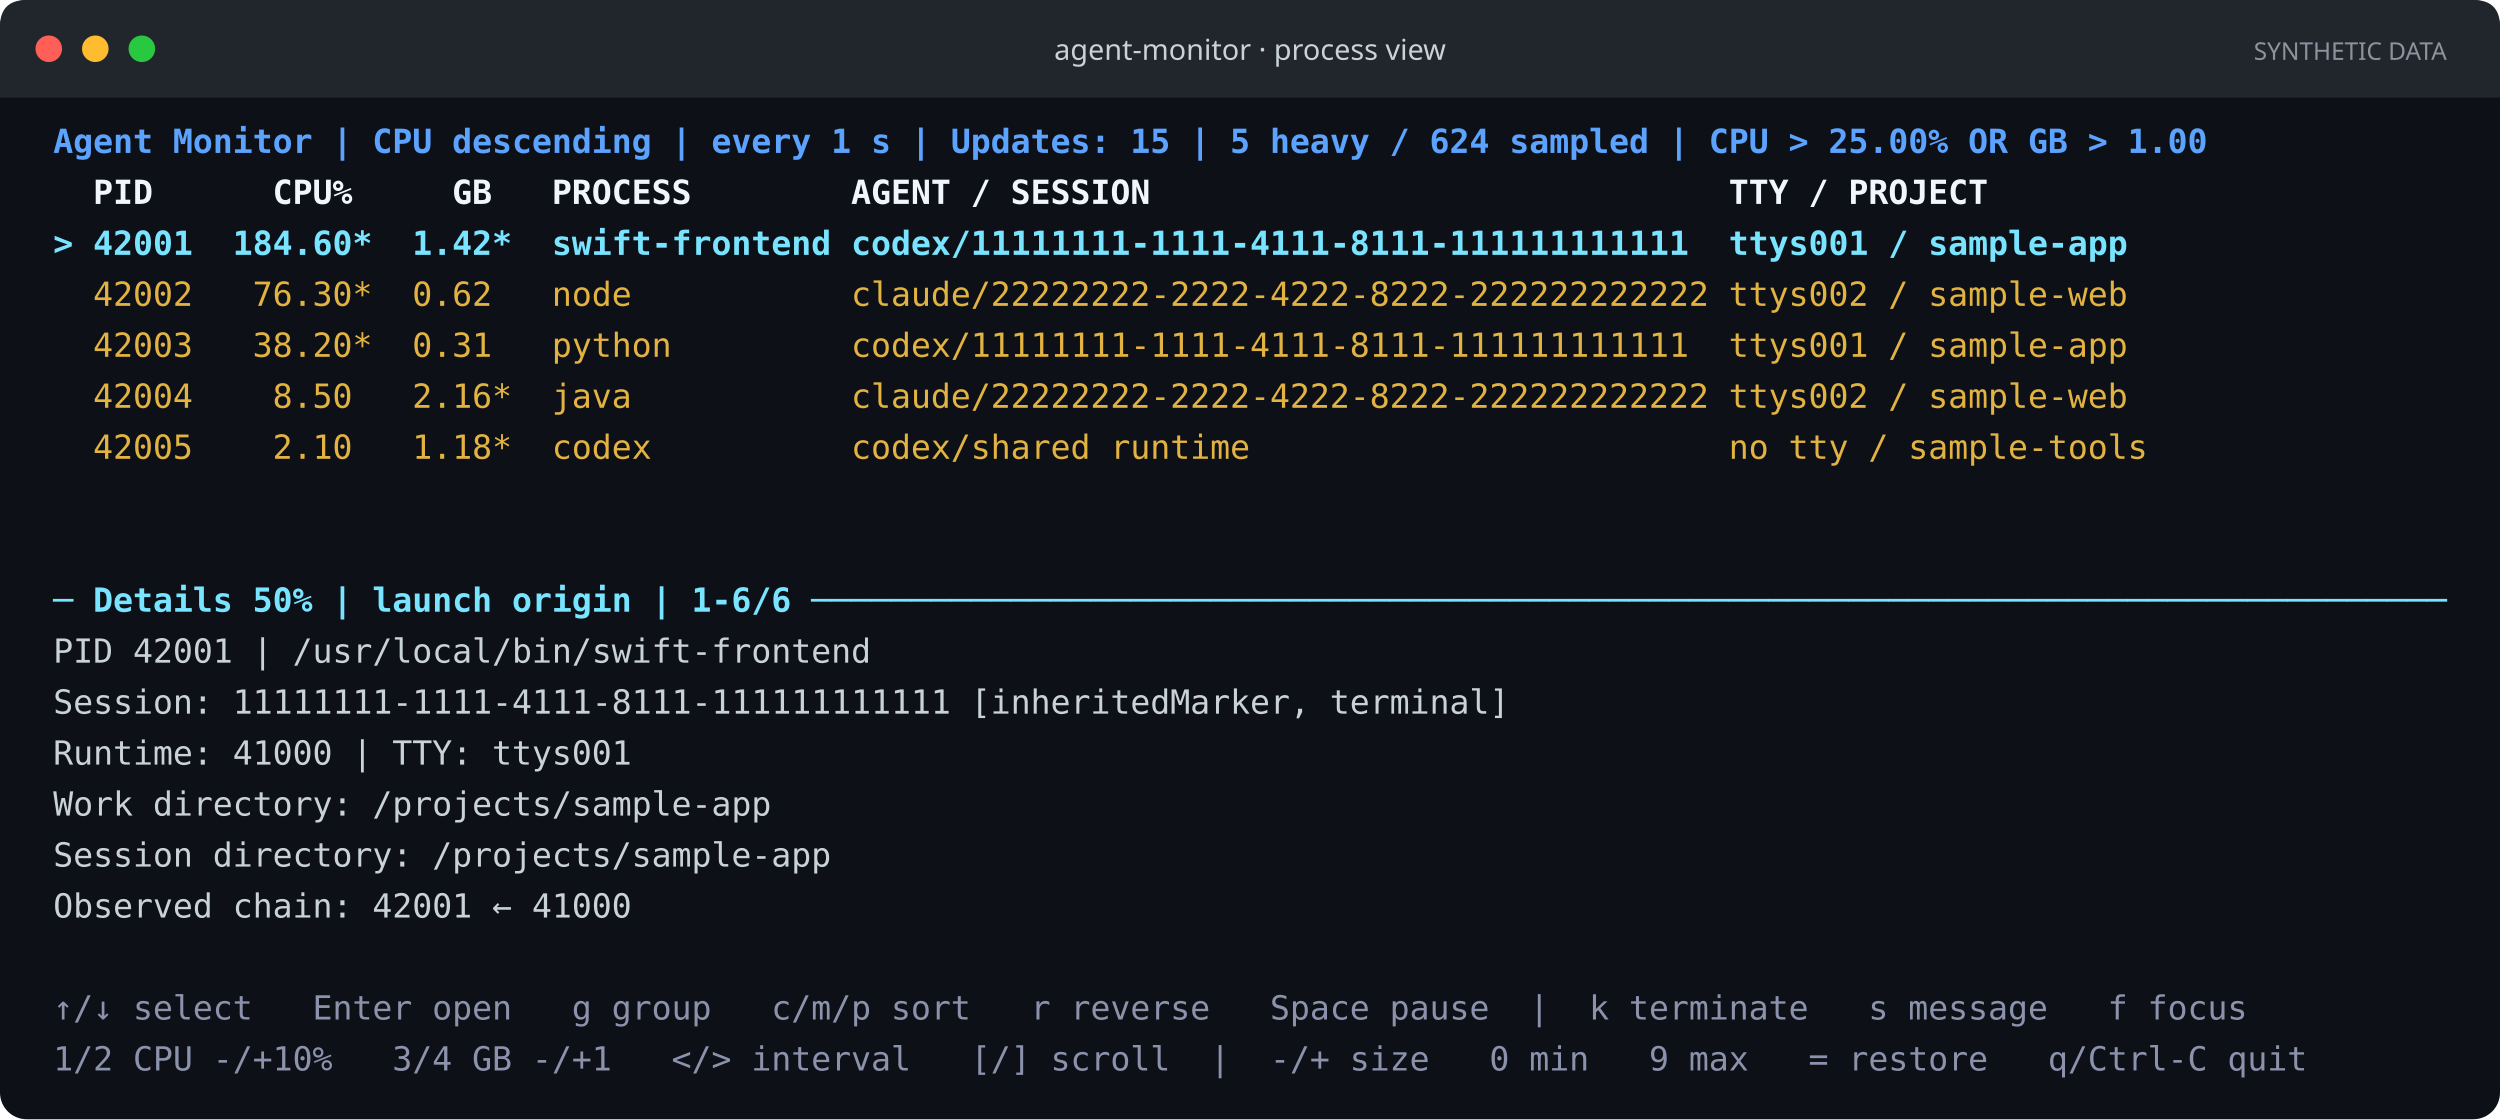
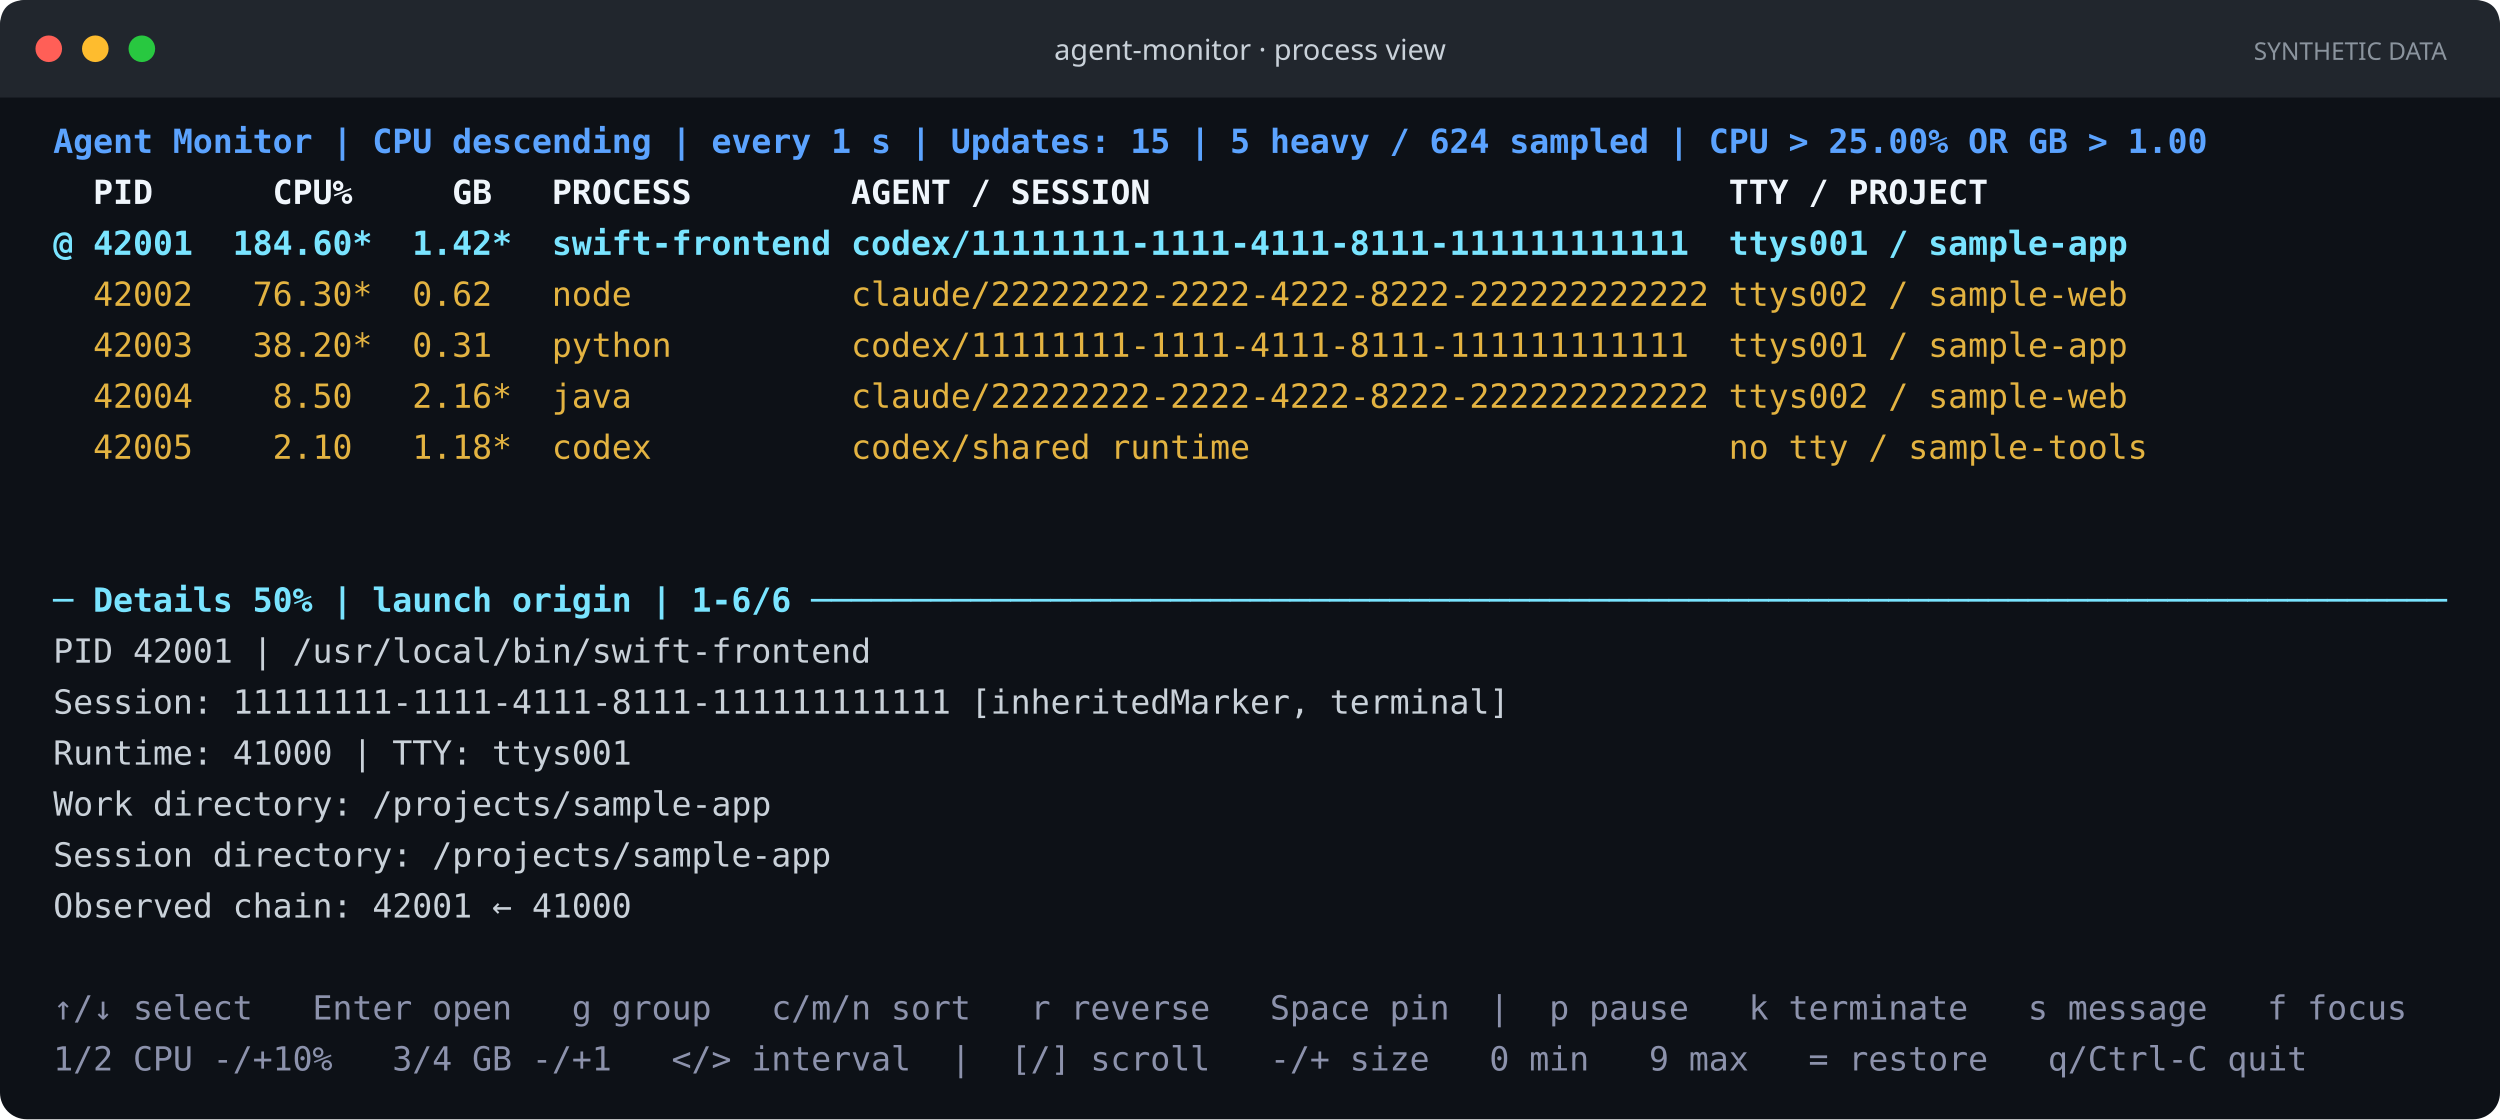
<svg xmlns="http://www.w3.org/2000/svg" width="1128" height="505" viewBox="0 0 1128 505" role="img" aria-labelledby="title description">
  <rect width="1128" height="505" rx="12" fill="#0d1117" />
  <path d="M12 0H1116Q1128 0 1128 12V44H0V12Q0 0 12 0Z" fill="#21262d" />
  <circle cx="22" cy="22" r="6" fill="#ff5f57" />
  <circle cx="43" cy="22" r="6" fill="#febc2e" />
  <circle cx="64" cy="22" r="6" fill="#28c840" />
  <text x="564" y="27" text-anchor="middle" fill="#c9d1d9" font-family="sans-serif" font-size="13">agent-monitor · process view</text>
  <text x="1104" y="27" text-anchor="end" fill="#8b949e" font-family="sans-serif" font-size="11">SYNTHETIC DATA</text>
  <g font-family="Menlo, DejaVu Sans Mono, monospace" font-size="15">
    <text y="69" fill="#5ba3ff" font-weight="bold" aria-label="Agent Monitor | CPU descending | every 1 s | Updates: 15 | 5 heavy / 624 sampled | CPU &gt; 25.00% OR GB &gt; 1.00">
      <tspan x="24">A</tspan>
      <tspan x="33">g</tspan>
      <tspan x="42">e</tspan>
      <tspan x="51">n</tspan>
      <tspan x="60">t</tspan>
      <tspan x="78">M</tspan>
      <tspan x="87">o</tspan>
      <tspan x="96">n</tspan>
      <tspan x="105">i</tspan>
      <tspan x="114">t</tspan>
      <tspan x="123">o</tspan>
      <tspan x="132">r</tspan>
      <tspan x="150">|</tspan>
      <tspan x="168">C</tspan>
      <tspan x="177">P</tspan>
      <tspan x="186">U</tspan>
      <tspan x="204">d</tspan>
      <tspan x="213">e</tspan>
      <tspan x="222">s</tspan>
      <tspan x="231">c</tspan>
      <tspan x="240">e</tspan>
      <tspan x="249">n</tspan>
      <tspan x="258">d</tspan>
      <tspan x="267">i</tspan>
      <tspan x="276">n</tspan>
      <tspan x="285">g</tspan>
      <tspan x="303">|</tspan>
      <tspan x="321">e</tspan>
      <tspan x="330">v</tspan>
      <tspan x="339">e</tspan>
      <tspan x="348">r</tspan>
      <tspan x="357">y</tspan>
      <tspan x="375">1</tspan>
      <tspan x="393">s</tspan>
      <tspan x="411">|</tspan>
      <tspan x="429">U</tspan>
      <tspan x="438">p</tspan>
      <tspan x="447">d</tspan>
      <tspan x="456">a</tspan>
      <tspan x="465">t</tspan>
      <tspan x="474">e</tspan>
      <tspan x="483">s</tspan>
      <tspan x="492">:</tspan>
      <tspan x="510">1</tspan>
      <tspan x="519">5</tspan>
      <tspan x="537">|</tspan>
      <tspan x="555">5</tspan>
      <tspan x="573">h</tspan>
      <tspan x="582">e</tspan>
      <tspan x="591">a</tspan>
      <tspan x="600">v</tspan>
      <tspan x="609">y</tspan>
      <tspan x="627">/</tspan>
      <tspan x="645">6</tspan>
      <tspan x="654">2</tspan>
      <tspan x="663">4</tspan>
      <tspan x="681">s</tspan>
      <tspan x="690">a</tspan>
      <tspan x="699">m</tspan>
      <tspan x="708">p</tspan>
      <tspan x="717">l</tspan>
      <tspan x="726">e</tspan>
      <tspan x="735">d</tspan>
      <tspan x="753">|</tspan>
      <tspan x="771">C</tspan>
      <tspan x="780">P</tspan>
      <tspan x="789">U</tspan>
      <tspan x="807">&gt;</tspan>
      <tspan x="825">2</tspan>
      <tspan x="834">5</tspan>
      <tspan x="843">.</tspan>
      <tspan x="852">0</tspan>
      <tspan x="861">0</tspan>
      <tspan x="870">%</tspan>
      <tspan x="888">O</tspan>
      <tspan x="897">R</tspan>
      <tspan x="915">G</tspan>
      <tspan x="924">B</tspan>
      <tspan x="942">&gt;</tspan>
      <tspan x="960">1</tspan>
      <tspan x="969">.</tspan>
      <tspan x="978">0</tspan>
      <tspan x="987">0</tspan>
    </text>
    <text y="92" fill="#f0f6fc" font-weight="bold" aria-label="  PID      CPU%     GB   PROCESS        AGENT / SESSION                             TTY / PROJECT">
      <tspan x="42">P</tspan>
      <tspan x="51">I</tspan>
      <tspan x="60">D</tspan>
      <tspan x="123">C</tspan>
      <tspan x="132">P</tspan>
      <tspan x="141">U</tspan>
      <tspan x="150">%</tspan>
      <tspan x="204">G</tspan>
      <tspan x="213">B</tspan>
      <tspan x="249">P</tspan>
      <tspan x="258">R</tspan>
      <tspan x="267">O</tspan>
      <tspan x="276">C</tspan>
      <tspan x="285">E</tspan>
      <tspan x="294">S</tspan>
      <tspan x="303">S</tspan>
      <tspan x="384">A</tspan>
      <tspan x="393">G</tspan>
      <tspan x="402">E</tspan>
      <tspan x="411">N</tspan>
      <tspan x="420">T</tspan>
      <tspan x="438">/</tspan>
      <tspan x="456">S</tspan>
      <tspan x="465">E</tspan>
      <tspan x="474">S</tspan>
      <tspan x="483">S</tspan>
      <tspan x="492">I</tspan>
      <tspan x="501">O</tspan>
      <tspan x="510">N</tspan>
      <tspan x="780">T</tspan>
      <tspan x="789">T</tspan>
      <tspan x="798">Y</tspan>
      <tspan x="816">/</tspan>
      <tspan x="834">P</tspan>
      <tspan x="843">R</tspan>
      <tspan x="852">O</tspan>
      <tspan x="861">J</tspan>
      <tspan x="870">E</tspan>
      <tspan x="879">C</tspan>
      <tspan x="888">T</tspan>
    </text>
-     <text y="115" fill="#79e4ff" font-weight="bold" aria-label="&gt; 42001  184.60*  1.42*  swift-frontend codex/11111111-1111-4111-8111-111111111111  ttys001 / sample-app">
-       <tspan x="24">&gt;</tspan>
+     <text y="115" fill="#79e4ff" font-weight="bold" aria-label="@ 42001  184.60*  1.42*  swift-frontend codex/11111111-1111-4111-8111-111111111111  ttys001 / sample-app">
+       <tspan x="24">@</tspan>
      <tspan x="42">4</tspan>
      <tspan x="51">2</tspan>
      <tspan x="60">0</tspan>
      <tspan x="69">0</tspan>
      <tspan x="78">1</tspan>
      <tspan x="105">1</tspan>
      <tspan x="114">8</tspan>
      <tspan x="123">4</tspan>
      <tspan x="132">.</tspan>
      <tspan x="141">6</tspan>
      <tspan x="150">0</tspan>
      <tspan x="159">*</tspan>
      <tspan x="186">1</tspan>
      <tspan x="195">.</tspan>
      <tspan x="204">4</tspan>
      <tspan x="213">2</tspan>
      <tspan x="222">*</tspan>
      <tspan x="249">s</tspan>
      <tspan x="258">w</tspan>
      <tspan x="267">i</tspan>
      <tspan x="276">f</tspan>
      <tspan x="285">t</tspan>
      <tspan x="294">-</tspan>
      <tspan x="303">f</tspan>
      <tspan x="312">r</tspan>
      <tspan x="321">o</tspan>
      <tspan x="330">n</tspan>
      <tspan x="339">t</tspan>
      <tspan x="348">e</tspan>
      <tspan x="357">n</tspan>
      <tspan x="366">d</tspan>
      <tspan x="384">c</tspan>
      <tspan x="393">o</tspan>
      <tspan x="402">d</tspan>
      <tspan x="411">e</tspan>
      <tspan x="420">x</tspan>
      <tspan x="429">/</tspan>
      <tspan x="438">1</tspan>
      <tspan x="447">1</tspan>
      <tspan x="456">1</tspan>
      <tspan x="465">1</tspan>
      <tspan x="474">1</tspan>
      <tspan x="483">1</tspan>
      <tspan x="492">1</tspan>
      <tspan x="501">1</tspan>
      <tspan x="510">-</tspan>
      <tspan x="519">1</tspan>
      <tspan x="528">1</tspan>
      <tspan x="537">1</tspan>
      <tspan x="546">1</tspan>
      <tspan x="555">-</tspan>
      <tspan x="564">4</tspan>
      <tspan x="573">1</tspan>
      <tspan x="582">1</tspan>
      <tspan x="591">1</tspan>
      <tspan x="600">-</tspan>
      <tspan x="609">8</tspan>
      <tspan x="618">1</tspan>
      <tspan x="627">1</tspan>
      <tspan x="636">1</tspan>
      <tspan x="645">-</tspan>
      <tspan x="654">1</tspan>
      <tspan x="663">1</tspan>
      <tspan x="672">1</tspan>
      <tspan x="681">1</tspan>
      <tspan x="690">1</tspan>
      <tspan x="699">1</tspan>
      <tspan x="708">1</tspan>
      <tspan x="717">1</tspan>
      <tspan x="726">1</tspan>
      <tspan x="735">1</tspan>
      <tspan x="744">1</tspan>
      <tspan x="753">1</tspan>
      <tspan x="780">t</tspan>
      <tspan x="789">t</tspan>
      <tspan x="798">y</tspan>
      <tspan x="807">s</tspan>
      <tspan x="816">0</tspan>
      <tspan x="825">0</tspan>
      <tspan x="834">1</tspan>
      <tspan x="852">/</tspan>
      <tspan x="870">s</tspan>
      <tspan x="879">a</tspan>
      <tspan x="888">m</tspan>
      <tspan x="897">p</tspan>
      <tspan x="906">l</tspan>
      <tspan x="915">e</tspan>
      <tspan x="924">-</tspan>
      <tspan x="933">a</tspan>
      <tspan x="942">p</tspan>
      <tspan x="951">p</tspan>
    </text>
    <text y="138" fill="#e3b341" font-weight="normal" aria-label="  42002   76.30*  0.62   node           claude/22222222-2222-4222-8222-222222222222 ttys002 / sample-web">
      <tspan x="42">4</tspan>
      <tspan x="51">2</tspan>
      <tspan x="60">0</tspan>
      <tspan x="69">0</tspan>
      <tspan x="78">2</tspan>
      <tspan x="114">7</tspan>
      <tspan x="123">6</tspan>
      <tspan x="132">.</tspan>
      <tspan x="141">3</tspan>
      <tspan x="150">0</tspan>
      <tspan x="159">*</tspan>
      <tspan x="186">0</tspan>
      <tspan x="195">.</tspan>
      <tspan x="204">6</tspan>
      <tspan x="213">2</tspan>
      <tspan x="249">n</tspan>
      <tspan x="258">o</tspan>
      <tspan x="267">d</tspan>
      <tspan x="276">e</tspan>
      <tspan x="384">c</tspan>
      <tspan x="393">l</tspan>
      <tspan x="402">a</tspan>
      <tspan x="411">u</tspan>
      <tspan x="420">d</tspan>
      <tspan x="429">e</tspan>
      <tspan x="438">/</tspan>
      <tspan x="447">2</tspan>
      <tspan x="456">2</tspan>
      <tspan x="465">2</tspan>
      <tspan x="474">2</tspan>
      <tspan x="483">2</tspan>
      <tspan x="492">2</tspan>
      <tspan x="501">2</tspan>
      <tspan x="510">2</tspan>
      <tspan x="519">-</tspan>
      <tspan x="528">2</tspan>
      <tspan x="537">2</tspan>
      <tspan x="546">2</tspan>
      <tspan x="555">2</tspan>
      <tspan x="564">-</tspan>
      <tspan x="573">4</tspan>
      <tspan x="582">2</tspan>
      <tspan x="591">2</tspan>
      <tspan x="600">2</tspan>
      <tspan x="609">-</tspan>
      <tspan x="618">8</tspan>
      <tspan x="627">2</tspan>
      <tspan x="636">2</tspan>
      <tspan x="645">2</tspan>
      <tspan x="654">-</tspan>
      <tspan x="663">2</tspan>
      <tspan x="672">2</tspan>
      <tspan x="681">2</tspan>
      <tspan x="690">2</tspan>
      <tspan x="699">2</tspan>
      <tspan x="708">2</tspan>
      <tspan x="717">2</tspan>
      <tspan x="726">2</tspan>
      <tspan x="735">2</tspan>
      <tspan x="744">2</tspan>
      <tspan x="753">2</tspan>
      <tspan x="762">2</tspan>
      <tspan x="780">t</tspan>
      <tspan x="789">t</tspan>
      <tspan x="798">y</tspan>
      <tspan x="807">s</tspan>
      <tspan x="816">0</tspan>
      <tspan x="825">0</tspan>
      <tspan x="834">2</tspan>
      <tspan x="852">/</tspan>
      <tspan x="870">s</tspan>
      <tspan x="879">a</tspan>
      <tspan x="888">m</tspan>
      <tspan x="897">p</tspan>
      <tspan x="906">l</tspan>
      <tspan x="915">e</tspan>
      <tspan x="924">-</tspan>
      <tspan x="933">w</tspan>
      <tspan x="942">e</tspan>
      <tspan x="951">b</tspan>
    </text>
    <text y="161" fill="#e3b341" font-weight="normal" aria-label="  42003   38.20*  0.31   python         codex/11111111-1111-4111-8111-111111111111  ttys001 / sample-app">
      <tspan x="42">4</tspan>
      <tspan x="51">2</tspan>
      <tspan x="60">0</tspan>
      <tspan x="69">0</tspan>
      <tspan x="78">3</tspan>
      <tspan x="114">3</tspan>
      <tspan x="123">8</tspan>
      <tspan x="132">.</tspan>
      <tspan x="141">2</tspan>
      <tspan x="150">0</tspan>
      <tspan x="159">*</tspan>
      <tspan x="186">0</tspan>
      <tspan x="195">.</tspan>
      <tspan x="204">3</tspan>
      <tspan x="213">1</tspan>
      <tspan x="249">p</tspan>
      <tspan x="258">y</tspan>
      <tspan x="267">t</tspan>
      <tspan x="276">h</tspan>
      <tspan x="285">o</tspan>
      <tspan x="294">n</tspan>
      <tspan x="384">c</tspan>
      <tspan x="393">o</tspan>
      <tspan x="402">d</tspan>
      <tspan x="411">e</tspan>
      <tspan x="420">x</tspan>
      <tspan x="429">/</tspan>
      <tspan x="438">1</tspan>
      <tspan x="447">1</tspan>
      <tspan x="456">1</tspan>
      <tspan x="465">1</tspan>
      <tspan x="474">1</tspan>
      <tspan x="483">1</tspan>
      <tspan x="492">1</tspan>
      <tspan x="501">1</tspan>
      <tspan x="510">-</tspan>
      <tspan x="519">1</tspan>
      <tspan x="528">1</tspan>
      <tspan x="537">1</tspan>
      <tspan x="546">1</tspan>
      <tspan x="555">-</tspan>
      <tspan x="564">4</tspan>
      <tspan x="573">1</tspan>
      <tspan x="582">1</tspan>
      <tspan x="591">1</tspan>
      <tspan x="600">-</tspan>
      <tspan x="609">8</tspan>
      <tspan x="618">1</tspan>
      <tspan x="627">1</tspan>
      <tspan x="636">1</tspan>
      <tspan x="645">-</tspan>
      <tspan x="654">1</tspan>
      <tspan x="663">1</tspan>
      <tspan x="672">1</tspan>
      <tspan x="681">1</tspan>
      <tspan x="690">1</tspan>
      <tspan x="699">1</tspan>
      <tspan x="708">1</tspan>
      <tspan x="717">1</tspan>
      <tspan x="726">1</tspan>
      <tspan x="735">1</tspan>
      <tspan x="744">1</tspan>
      <tspan x="753">1</tspan>
      <tspan x="780">t</tspan>
      <tspan x="789">t</tspan>
      <tspan x="798">y</tspan>
      <tspan x="807">s</tspan>
      <tspan x="816">0</tspan>
      <tspan x="825">0</tspan>
      <tspan x="834">1</tspan>
      <tspan x="852">/</tspan>
      <tspan x="870">s</tspan>
      <tspan x="879">a</tspan>
      <tspan x="888">m</tspan>
      <tspan x="897">p</tspan>
      <tspan x="906">l</tspan>
      <tspan x="915">e</tspan>
      <tspan x="924">-</tspan>
      <tspan x="933">a</tspan>
      <tspan x="942">p</tspan>
      <tspan x="951">p</tspan>
    </text>
    <text y="184" fill="#e3b341" font-weight="normal" aria-label="  42004    8.50   2.16*  java           claude/22222222-2222-4222-8222-222222222222 ttys002 / sample-web">
      <tspan x="42">4</tspan>
      <tspan x="51">2</tspan>
      <tspan x="60">0</tspan>
      <tspan x="69">0</tspan>
      <tspan x="78">4</tspan>
      <tspan x="123">8</tspan>
      <tspan x="132">.</tspan>
      <tspan x="141">5</tspan>
      <tspan x="150">0</tspan>
      <tspan x="186">2</tspan>
      <tspan x="195">.</tspan>
      <tspan x="204">1</tspan>
      <tspan x="213">6</tspan>
      <tspan x="222">*</tspan>
      <tspan x="249">j</tspan>
      <tspan x="258">a</tspan>
      <tspan x="267">v</tspan>
      <tspan x="276">a</tspan>
      <tspan x="384">c</tspan>
      <tspan x="393">l</tspan>
      <tspan x="402">a</tspan>
      <tspan x="411">u</tspan>
      <tspan x="420">d</tspan>
      <tspan x="429">e</tspan>
      <tspan x="438">/</tspan>
      <tspan x="447">2</tspan>
      <tspan x="456">2</tspan>
      <tspan x="465">2</tspan>
      <tspan x="474">2</tspan>
      <tspan x="483">2</tspan>
      <tspan x="492">2</tspan>
      <tspan x="501">2</tspan>
      <tspan x="510">2</tspan>
      <tspan x="519">-</tspan>
      <tspan x="528">2</tspan>
      <tspan x="537">2</tspan>
      <tspan x="546">2</tspan>
      <tspan x="555">2</tspan>
      <tspan x="564">-</tspan>
      <tspan x="573">4</tspan>
      <tspan x="582">2</tspan>
      <tspan x="591">2</tspan>
      <tspan x="600">2</tspan>
      <tspan x="609">-</tspan>
      <tspan x="618">8</tspan>
      <tspan x="627">2</tspan>
      <tspan x="636">2</tspan>
      <tspan x="645">2</tspan>
      <tspan x="654">-</tspan>
      <tspan x="663">2</tspan>
      <tspan x="672">2</tspan>
      <tspan x="681">2</tspan>
      <tspan x="690">2</tspan>
      <tspan x="699">2</tspan>
      <tspan x="708">2</tspan>
      <tspan x="717">2</tspan>
      <tspan x="726">2</tspan>
      <tspan x="735">2</tspan>
      <tspan x="744">2</tspan>
      <tspan x="753">2</tspan>
      <tspan x="762">2</tspan>
      <tspan x="780">t</tspan>
      <tspan x="789">t</tspan>
      <tspan x="798">y</tspan>
      <tspan x="807">s</tspan>
      <tspan x="816">0</tspan>
      <tspan x="825">0</tspan>
      <tspan x="834">2</tspan>
      <tspan x="852">/</tspan>
      <tspan x="870">s</tspan>
      <tspan x="879">a</tspan>
      <tspan x="888">m</tspan>
      <tspan x="897">p</tspan>
      <tspan x="906">l</tspan>
      <tspan x="915">e</tspan>
      <tspan x="924">-</tspan>
      <tspan x="933">w</tspan>
      <tspan x="942">e</tspan>
      <tspan x="951">b</tspan>
    </text>
    <text y="207" fill="#e3b341" font-weight="normal" aria-label="  42005    2.10   1.18*  codex          codex/shared runtime                        no tty / sample-tools">
      <tspan x="42">4</tspan>
      <tspan x="51">2</tspan>
      <tspan x="60">0</tspan>
      <tspan x="69">0</tspan>
      <tspan x="78">5</tspan>
      <tspan x="123">2</tspan>
      <tspan x="132">.</tspan>
      <tspan x="141">1</tspan>
      <tspan x="150">0</tspan>
      <tspan x="186">1</tspan>
      <tspan x="195">.</tspan>
      <tspan x="204">1</tspan>
      <tspan x="213">8</tspan>
      <tspan x="222">*</tspan>
      <tspan x="249">c</tspan>
      <tspan x="258">o</tspan>
      <tspan x="267">d</tspan>
      <tspan x="276">e</tspan>
      <tspan x="285">x</tspan>
      <tspan x="384">c</tspan>
      <tspan x="393">o</tspan>
      <tspan x="402">d</tspan>
      <tspan x="411">e</tspan>
      <tspan x="420">x</tspan>
      <tspan x="429">/</tspan>
      <tspan x="438">s</tspan>
      <tspan x="447">h</tspan>
      <tspan x="456">a</tspan>
      <tspan x="465">r</tspan>
      <tspan x="474">e</tspan>
      <tspan x="483">d</tspan>
      <tspan x="501">r</tspan>
      <tspan x="510">u</tspan>
      <tspan x="519">n</tspan>
      <tspan x="528">t</tspan>
      <tspan x="537">i</tspan>
      <tspan x="546">m</tspan>
      <tspan x="555">e</tspan>
      <tspan x="780">n</tspan>
      <tspan x="789">o</tspan>
      <tspan x="807">t</tspan>
      <tspan x="816">t</tspan>
      <tspan x="825">y</tspan>
      <tspan x="843">/</tspan>
      <tspan x="861">s</tspan>
      <tspan x="870">a</tspan>
      <tspan x="879">m</tspan>
      <tspan x="888">p</tspan>
      <tspan x="897">l</tspan>
      <tspan x="906">e</tspan>
      <tspan x="915">-</tspan>
      <tspan x="924">t</tspan>
      <tspan x="933">o</tspan>
      <tspan x="942">o</tspan>
      <tspan x="951">l</tspan>
      <tspan x="960">s</tspan>
    </text>
    <text y="276" fill="#79e4ff" font-weight="bold" aria-label="─ Details 50% | launch origin | 1-6/6 ──────────────────────────────────────────────────────────────────────────────────">
      <tspan x="24">─</tspan>
      <tspan x="42">D</tspan>
      <tspan x="51">e</tspan>
      <tspan x="60">t</tspan>
      <tspan x="69">a</tspan>
      <tspan x="78">i</tspan>
      <tspan x="87">l</tspan>
      <tspan x="96">s</tspan>
      <tspan x="114">5</tspan>
      <tspan x="123">0</tspan>
      <tspan x="132">%</tspan>
      <tspan x="150">|</tspan>
      <tspan x="168">l</tspan>
      <tspan x="177">a</tspan>
      <tspan x="186">u</tspan>
      <tspan x="195">n</tspan>
      <tspan x="204">c</tspan>
      <tspan x="213">h</tspan>
      <tspan x="231">o</tspan>
      <tspan x="240">r</tspan>
      <tspan x="249">i</tspan>
      <tspan x="258">g</tspan>
      <tspan x="267">i</tspan>
      <tspan x="276">n</tspan>
      <tspan x="294">|</tspan>
      <tspan x="312">1</tspan>
      <tspan x="321">-</tspan>
      <tspan x="330">6</tspan>
      <tspan x="339">/</tspan>
      <tspan x="348">6</tspan>
      <tspan x="366">─</tspan>
      <tspan x="375">─</tspan>
      <tspan x="384">─</tspan>
      <tspan x="393">─</tspan>
      <tspan x="402">─</tspan>
      <tspan x="411">─</tspan>
      <tspan x="420">─</tspan>
      <tspan x="429">─</tspan>
      <tspan x="438">─</tspan>
      <tspan x="447">─</tspan>
      <tspan x="456">─</tspan>
      <tspan x="465">─</tspan>
      <tspan x="474">─</tspan>
      <tspan x="483">─</tspan>
      <tspan x="492">─</tspan>
      <tspan x="501">─</tspan>
      <tspan x="510">─</tspan>
      <tspan x="519">─</tspan>
      <tspan x="528">─</tspan>
      <tspan x="537">─</tspan>
      <tspan x="546">─</tspan>
      <tspan x="555">─</tspan>
      <tspan x="564">─</tspan>
      <tspan x="573">─</tspan>
      <tspan x="582">─</tspan>
      <tspan x="591">─</tspan>
      <tspan x="600">─</tspan>
      <tspan x="609">─</tspan>
      <tspan x="618">─</tspan>
      <tspan x="627">─</tspan>
      <tspan x="636">─</tspan>
      <tspan x="645">─</tspan>
      <tspan x="654">─</tspan>
      <tspan x="663">─</tspan>
      <tspan x="672">─</tspan>
      <tspan x="681">─</tspan>
      <tspan x="690">─</tspan>
      <tspan x="699">─</tspan>
      <tspan x="708">─</tspan>
      <tspan x="717">─</tspan>
      <tspan x="726">─</tspan>
      <tspan x="735">─</tspan>
      <tspan x="744">─</tspan>
      <tspan x="753">─</tspan>
      <tspan x="762">─</tspan>
      <tspan x="771">─</tspan>
      <tspan x="780">─</tspan>
      <tspan x="789">─</tspan>
      <tspan x="798">─</tspan>
      <tspan x="807">─</tspan>
      <tspan x="816">─</tspan>
      <tspan x="825">─</tspan>
      <tspan x="834">─</tspan>
      <tspan x="843">─</tspan>
      <tspan x="852">─</tspan>
      <tspan x="861">─</tspan>
      <tspan x="870">─</tspan>
      <tspan x="879">─</tspan>
      <tspan x="888">─</tspan>
      <tspan x="897">─</tspan>
      <tspan x="906">─</tspan>
      <tspan x="915">─</tspan>
      <tspan x="924">─</tspan>
      <tspan x="933">─</tspan>
      <tspan x="942">─</tspan>
      <tspan x="951">─</tspan>
      <tspan x="960">─</tspan>
      <tspan x="969">─</tspan>
      <tspan x="978">─</tspan>
      <tspan x="987">─</tspan>
      <tspan x="996">─</tspan>
      <tspan x="1005">─</tspan>
      <tspan x="1014">─</tspan>
      <tspan x="1023">─</tspan>
      <tspan x="1032">─</tspan>
      <tspan x="1041">─</tspan>
      <tspan x="1050">─</tspan>
      <tspan x="1059">─</tspan>
      <tspan x="1068">─</tspan>
      <tspan x="1077">─</tspan>
      <tspan x="1086">─</tspan>
      <tspan x="1095">─</tspan>
    </text>
    <text y="299" fill="#c9d1d9" font-weight="normal" aria-label="PID 42001 | /usr/local/bin/swift-frontend">
      <tspan x="24">P</tspan>
      <tspan x="33">I</tspan>
      <tspan x="42">D</tspan>
      <tspan x="60">4</tspan>
      <tspan x="69">2</tspan>
      <tspan x="78">0</tspan>
      <tspan x="87">0</tspan>
      <tspan x="96">1</tspan>
      <tspan x="114">|</tspan>
      <tspan x="132">/</tspan>
      <tspan x="141">u</tspan>
      <tspan x="150">s</tspan>
      <tspan x="159">r</tspan>
      <tspan x="168">/</tspan>
      <tspan x="177">l</tspan>
      <tspan x="186">o</tspan>
      <tspan x="195">c</tspan>
      <tspan x="204">a</tspan>
      <tspan x="213">l</tspan>
      <tspan x="222">/</tspan>
      <tspan x="231">b</tspan>
      <tspan x="240">i</tspan>
      <tspan x="249">n</tspan>
      <tspan x="258">/</tspan>
      <tspan x="267">s</tspan>
      <tspan x="276">w</tspan>
      <tspan x="285">i</tspan>
      <tspan x="294">f</tspan>
      <tspan x="303">t</tspan>
      <tspan x="312">-</tspan>
      <tspan x="321">f</tspan>
      <tspan x="330">r</tspan>
      <tspan x="339">o</tspan>
      <tspan x="348">n</tspan>
      <tspan x="357">t</tspan>
      <tspan x="366">e</tspan>
      <tspan x="375">n</tspan>
      <tspan x="384">d</tspan>
    </text>
    <text y="322" fill="#c9d1d9" font-weight="normal" aria-label="Session: 11111111-1111-4111-8111-111111111111 [inheritedMarker, terminal]">
      <tspan x="24">S</tspan>
      <tspan x="33">e</tspan>
      <tspan x="42">s</tspan>
      <tspan x="51">s</tspan>
      <tspan x="60">i</tspan>
      <tspan x="69">o</tspan>
      <tspan x="78">n</tspan>
      <tspan x="87">:</tspan>
      <tspan x="105">1</tspan>
      <tspan x="114">1</tspan>
      <tspan x="123">1</tspan>
      <tspan x="132">1</tspan>
      <tspan x="141">1</tspan>
      <tspan x="150">1</tspan>
      <tspan x="159">1</tspan>
      <tspan x="168">1</tspan>
      <tspan x="177">-</tspan>
      <tspan x="186">1</tspan>
      <tspan x="195">1</tspan>
      <tspan x="204">1</tspan>
      <tspan x="213">1</tspan>
      <tspan x="222">-</tspan>
      <tspan x="231">4</tspan>
      <tspan x="240">1</tspan>
      <tspan x="249">1</tspan>
      <tspan x="258">1</tspan>
      <tspan x="267">-</tspan>
      <tspan x="276">8</tspan>
      <tspan x="285">1</tspan>
      <tspan x="294">1</tspan>
      <tspan x="303">1</tspan>
      <tspan x="312">-</tspan>
      <tspan x="321">1</tspan>
      <tspan x="330">1</tspan>
      <tspan x="339">1</tspan>
      <tspan x="348">1</tspan>
      <tspan x="357">1</tspan>
      <tspan x="366">1</tspan>
      <tspan x="375">1</tspan>
      <tspan x="384">1</tspan>
      <tspan x="393">1</tspan>
      <tspan x="402">1</tspan>
      <tspan x="411">1</tspan>
      <tspan x="420">1</tspan>
      <tspan x="438">[</tspan>
      <tspan x="447">i</tspan>
      <tspan x="456">n</tspan>
      <tspan x="465">h</tspan>
      <tspan x="474">e</tspan>
      <tspan x="483">r</tspan>
      <tspan x="492">i</tspan>
      <tspan x="501">t</tspan>
      <tspan x="510">e</tspan>
      <tspan x="519">d</tspan>
      <tspan x="528">M</tspan>
      <tspan x="537">a</tspan>
      <tspan x="546">r</tspan>
      <tspan x="555">k</tspan>
      <tspan x="564">e</tspan>
      <tspan x="573">r</tspan>
      <tspan x="582">,</tspan>
      <tspan x="600">t</tspan>
      <tspan x="609">e</tspan>
      <tspan x="618">r</tspan>
      <tspan x="627">m</tspan>
      <tspan x="636">i</tspan>
      <tspan x="645">n</tspan>
      <tspan x="654">a</tspan>
      <tspan x="663">l</tspan>
      <tspan x="672">]</tspan>
    </text>
    <text y="345" fill="#c9d1d9" font-weight="normal" aria-label="Runtime: 41000 | TTY: ttys001">
      <tspan x="24">R</tspan>
      <tspan x="33">u</tspan>
      <tspan x="42">n</tspan>
      <tspan x="51">t</tspan>
      <tspan x="60">i</tspan>
      <tspan x="69">m</tspan>
      <tspan x="78">e</tspan>
      <tspan x="87">:</tspan>
      <tspan x="105">4</tspan>
      <tspan x="114">1</tspan>
      <tspan x="123">0</tspan>
      <tspan x="132">0</tspan>
      <tspan x="141">0</tspan>
      <tspan x="159">|</tspan>
      <tspan x="177">T</tspan>
      <tspan x="186">T</tspan>
      <tspan x="195">Y</tspan>
      <tspan x="204">:</tspan>
      <tspan x="222">t</tspan>
      <tspan x="231">t</tspan>
      <tspan x="240">y</tspan>
      <tspan x="249">s</tspan>
      <tspan x="258">0</tspan>
      <tspan x="267">0</tspan>
      <tspan x="276">1</tspan>
    </text>
    <text y="368" fill="#c9d1d9" font-weight="normal" aria-label="Work directory: /projects/sample-app">
      <tspan x="24">W</tspan>
      <tspan x="33">o</tspan>
      <tspan x="42">r</tspan>
      <tspan x="51">k</tspan>
      <tspan x="69">d</tspan>
      <tspan x="78">i</tspan>
      <tspan x="87">r</tspan>
      <tspan x="96">e</tspan>
      <tspan x="105">c</tspan>
      <tspan x="114">t</tspan>
      <tspan x="123">o</tspan>
      <tspan x="132">r</tspan>
      <tspan x="141">y</tspan>
      <tspan x="150">:</tspan>
      <tspan x="168">/</tspan>
      <tspan x="177">p</tspan>
      <tspan x="186">r</tspan>
      <tspan x="195">o</tspan>
      <tspan x="204">j</tspan>
      <tspan x="213">e</tspan>
      <tspan x="222">c</tspan>
      <tspan x="231">t</tspan>
      <tspan x="240">s</tspan>
      <tspan x="249">/</tspan>
      <tspan x="258">s</tspan>
      <tspan x="267">a</tspan>
      <tspan x="276">m</tspan>
      <tspan x="285">p</tspan>
      <tspan x="294">l</tspan>
      <tspan x="303">e</tspan>
      <tspan x="312">-</tspan>
      <tspan x="321">a</tspan>
      <tspan x="330">p</tspan>
      <tspan x="339">p</tspan>
    </text>
    <text y="391" fill="#c9d1d9" font-weight="normal" aria-label="Session directory: /projects/sample-app">
      <tspan x="24">S</tspan>
      <tspan x="33">e</tspan>
      <tspan x="42">s</tspan>
      <tspan x="51">s</tspan>
      <tspan x="60">i</tspan>
      <tspan x="69">o</tspan>
      <tspan x="78">n</tspan>
      <tspan x="96">d</tspan>
      <tspan x="105">i</tspan>
      <tspan x="114">r</tspan>
      <tspan x="123">e</tspan>
      <tspan x="132">c</tspan>
      <tspan x="141">t</tspan>
      <tspan x="150">o</tspan>
      <tspan x="159">r</tspan>
      <tspan x="168">y</tspan>
      <tspan x="177">:</tspan>
      <tspan x="195">/</tspan>
      <tspan x="204">p</tspan>
      <tspan x="213">r</tspan>
      <tspan x="222">o</tspan>
      <tspan x="231">j</tspan>
      <tspan x="240">e</tspan>
      <tspan x="249">c</tspan>
      <tspan x="258">t</tspan>
      <tspan x="267">s</tspan>
      <tspan x="276">/</tspan>
      <tspan x="285">s</tspan>
      <tspan x="294">a</tspan>
      <tspan x="303">m</tspan>
      <tspan x="312">p</tspan>
      <tspan x="321">l</tspan>
      <tspan x="330">e</tspan>
      <tspan x="339">-</tspan>
      <tspan x="348">a</tspan>
      <tspan x="357">p</tspan>
      <tspan x="366">p</tspan>
    </text>
    <text y="414" fill="#c9d1d9" font-weight="normal" aria-label="Observed chain: 42001 ← 41000">
      <tspan x="24">O</tspan>
      <tspan x="33">b</tspan>
      <tspan x="42">s</tspan>
      <tspan x="51">e</tspan>
      <tspan x="60">r</tspan>
      <tspan x="69">v</tspan>
      <tspan x="78">e</tspan>
      <tspan x="87">d</tspan>
      <tspan x="105">c</tspan>
      <tspan x="114">h</tspan>
      <tspan x="123">a</tspan>
      <tspan x="132">i</tspan>
      <tspan x="141">n</tspan>
      <tspan x="150">:</tspan>
      <tspan x="168">4</tspan>
      <tspan x="177">2</tspan>
      <tspan x="186">0</tspan>
      <tspan x="195">0</tspan>
      <tspan x="204">1</tspan>
      <tspan x="222">←</tspan>
      <tspan x="240">4</tspan>
      <tspan x="249">1</tspan>
      <tspan x="258">0</tspan>
      <tspan x="267">0</tspan>
      <tspan x="276">0</tspan>
    </text>
-     <text y="460" fill="#8c92ac" font-weight="normal" aria-label="↑/↓ select   Enter open   g group   c/m/p sort   r reverse   Space pause  |  k terminate   s message   f focus">
+     <text y="460" fill="#8c92ac" font-weight="normal" aria-label="↑/↓ select   Enter open   g group   c/m/n sort   r reverse   Space pin  |  p pause   k terminate   s message   f focus">
      <tspan x="24">↑</tspan>
      <tspan x="33">/</tspan>
      <tspan x="42">↓</tspan>
      <tspan x="60">s</tspan>
      <tspan x="69">e</tspan>
      <tspan x="78">l</tspan>
      <tspan x="87">e</tspan>
      <tspan x="96">c</tspan>
      <tspan x="105">t</tspan>
      <tspan x="141">E</tspan>
      <tspan x="150">n</tspan>
      <tspan x="159">t</tspan>
      <tspan x="168">e</tspan>
      <tspan x="177">r</tspan>
      <tspan x="195">o</tspan>
      <tspan x="204">p</tspan>
      <tspan x="213">e</tspan>
      <tspan x="222">n</tspan>
      <tspan x="258">g</tspan>
      <tspan x="276">g</tspan>
      <tspan x="285">r</tspan>
      <tspan x="294">o</tspan>
      <tspan x="303">u</tspan>
      <tspan x="312">p</tspan>
      <tspan x="348">c</tspan>
      <tspan x="357">/</tspan>
      <tspan x="366">m</tspan>
      <tspan x="375">/</tspan>
-       <tspan x="384">p</tspan>
+       <tspan x="384">n</tspan>
      <tspan x="402">s</tspan>
      <tspan x="411">o</tspan>
      <tspan x="420">r</tspan>
      <tspan x="429">t</tspan>
      <tspan x="465">r</tspan>
      <tspan x="483">r</tspan>
      <tspan x="492">e</tspan>
      <tspan x="501">v</tspan>
      <tspan x="510">e</tspan>
      <tspan x="519">r</tspan>
      <tspan x="528">s</tspan>
      <tspan x="537">e</tspan>
      <tspan x="573">S</tspan>
      <tspan x="582">p</tspan>
      <tspan x="591">a</tspan>
      <tspan x="600">c</tspan>
      <tspan x="609">e</tspan>
      <tspan x="627">p</tspan>
-       <tspan x="636">a</tspan>
-       <tspan x="645">u</tspan>
-       <tspan x="654">s</tspan>
-       <tspan x="663">e</tspan>
-       <tspan x="690">|</tspan>
-       <tspan x="717">k</tspan>
-       <tspan x="735">t</tspan>
-       <tspan x="744">e</tspan>
-       <tspan x="753">r</tspan>
-       <tspan x="762">m</tspan>
-       <tspan x="771">i</tspan>
-       <tspan x="780">n</tspan>
-       <tspan x="789">a</tspan>
-       <tspan x="798">t</tspan>
-       <tspan x="807">e</tspan>
-       <tspan x="843">s</tspan>
-       <tspan x="861">m</tspan>
-       <tspan x="870">e</tspan>
-       <tspan x="879">s</tspan>
-       <tspan x="888">s</tspan>
-       <tspan x="897">a</tspan>
-       <tspan x="906">g</tspan>
-       <tspan x="915">e</tspan>
-       <tspan x="951">f</tspan>
-       <tspan x="969">f</tspan>
-       <tspan x="978">o</tspan>
-       <tspan x="987">c</tspan>
-       <tspan x="996">u</tspan>
-       <tspan x="1005">s</tspan>
-     </text>
-     <text y="483" fill="#8c92ac" font-weight="normal" aria-label="1/2 CPU -/+10%   3/4 GB -/+1   &lt;/&gt; interval   [/] scroll  |  -/+ size   0 min   9 max   = restore   q/Ctrl-C quit">
+       <tspan x="636">i</tspan>
+       <tspan x="645">n</tspan>
+       <tspan x="672">|</tspan>
+       <tspan x="699">p</tspan>
+       <tspan x="717">p</tspan>
+       <tspan x="726">a</tspan>
+       <tspan x="735">u</tspan>
+       <tspan x="744">s</tspan>
+       <tspan x="753">e</tspan>
+       <tspan x="789">k</tspan>
+       <tspan x="807">t</tspan>
+       <tspan x="816">e</tspan>
+       <tspan x="825">r</tspan>
+       <tspan x="834">m</tspan>
+       <tspan x="843">i</tspan>
+       <tspan x="852">n</tspan>
+       <tspan x="861">a</tspan>
+       <tspan x="870">t</tspan>
+       <tspan x="879">e</tspan>
+       <tspan x="915">s</tspan>
+       <tspan x="933">m</tspan>
+       <tspan x="942">e</tspan>
+       <tspan x="951">s</tspan>
+       <tspan x="960">s</tspan>
+       <tspan x="969">a</tspan>
+       <tspan x="978">g</tspan>
+       <tspan x="987">e</tspan>
+       <tspan x="1023">f</tspan>
+       <tspan x="1041">f</tspan>
+       <tspan x="1050">o</tspan>
+       <tspan x="1059">c</tspan>
+       <tspan x="1068">u</tspan>
+       <tspan x="1077">s</tspan>
+     </text>
+     <text y="483" fill="#8c92ac" font-weight="normal" aria-label="1/2 CPU -/+10%   3/4 GB -/+1   &lt;/&gt; interval  |  [/] scroll   -/+ size   0 min   9 max   = restore   q/Ctrl-C quit">
      <tspan x="24">1</tspan>
      <tspan x="33">/</tspan>
      <tspan x="42">2</tspan>
      <tspan x="60">C</tspan>
      <tspan x="69">P</tspan>
      <tspan x="78">U</tspan>
      <tspan x="96">-</tspan>
      <tspan x="105">/</tspan>
      <tspan x="114">+</tspan>
      <tspan x="123">1</tspan>
      <tspan x="132">0</tspan>
      <tspan x="141">%</tspan>
      <tspan x="177">3</tspan>
      <tspan x="186">/</tspan>
      <tspan x="195">4</tspan>
      <tspan x="213">G</tspan>
      <tspan x="222">B</tspan>
      <tspan x="240">-</tspan>
      <tspan x="249">/</tspan>
      <tspan x="258">+</tspan>
      <tspan x="267">1</tspan>
      <tspan x="303">&lt;</tspan>
      <tspan x="312">/</tspan>
      <tspan x="321">&gt;</tspan>
      <tspan x="339">i</tspan>
      <tspan x="348">n</tspan>
      <tspan x="357">t</tspan>
      <tspan x="366">e</tspan>
      <tspan x="375">r</tspan>
      <tspan x="384">v</tspan>
      <tspan x="393">a</tspan>
      <tspan x="402">l</tspan>
-       <tspan x="438">[</tspan>
-       <tspan x="447">/</tspan>
-       <tspan x="456">]</tspan>
-       <tspan x="474">s</tspan>
-       <tspan x="483">c</tspan>
-       <tspan x="492">r</tspan>
-       <tspan x="501">o</tspan>
-       <tspan x="510">l</tspan>
-       <tspan x="519">l</tspan>
-       <tspan x="546">|</tspan>
+       <tspan x="429">|</tspan>
+       <tspan x="456">[</tspan>
+       <tspan x="465">/</tspan>
+       <tspan x="474">]</tspan>
+       <tspan x="492">s</tspan>
+       <tspan x="501">c</tspan>
+       <tspan x="510">r</tspan>
+       <tspan x="519">o</tspan>
+       <tspan x="528">l</tspan>
+       <tspan x="537">l</tspan>
      <tspan x="573">-</tspan>
      <tspan x="582">/</tspan>
      <tspan x="591">+</tspan>
      <tspan x="609">s</tspan>
      <tspan x="618">i</tspan>
      <tspan x="627">z</tspan>
      <tspan x="636">e</tspan>
      <tspan x="672">0</tspan>
      <tspan x="690">m</tspan>
      <tspan x="699">i</tspan>
      <tspan x="708">n</tspan>
      <tspan x="744">9</tspan>
      <tspan x="762">m</tspan>
      <tspan x="771">a</tspan>
      <tspan x="780">x</tspan>
      <tspan x="816">=</tspan>
      <tspan x="834">r</tspan>
      <tspan x="843">e</tspan>
      <tspan x="852">s</tspan>
      <tspan x="861">t</tspan>
      <tspan x="870">o</tspan>
      <tspan x="879">r</tspan>
      <tspan x="888">e</tspan>
      <tspan x="924">q</tspan>
      <tspan x="933">/</tspan>
      <tspan x="942">C</tspan>
      <tspan x="951">t</tspan>
      <tspan x="960">r</tspan>
      <tspan x="969">l</tspan>
      <tspan x="978">-</tspan>
      <tspan x="987">C</tspan>
      <tspan x="1005">q</tspan>
      <tspan x="1014">u</tspan>
      <tspan x="1023">i</tspan>
      <tspan x="1032">t</tspan>
    </text>
  </g>
</svg>
